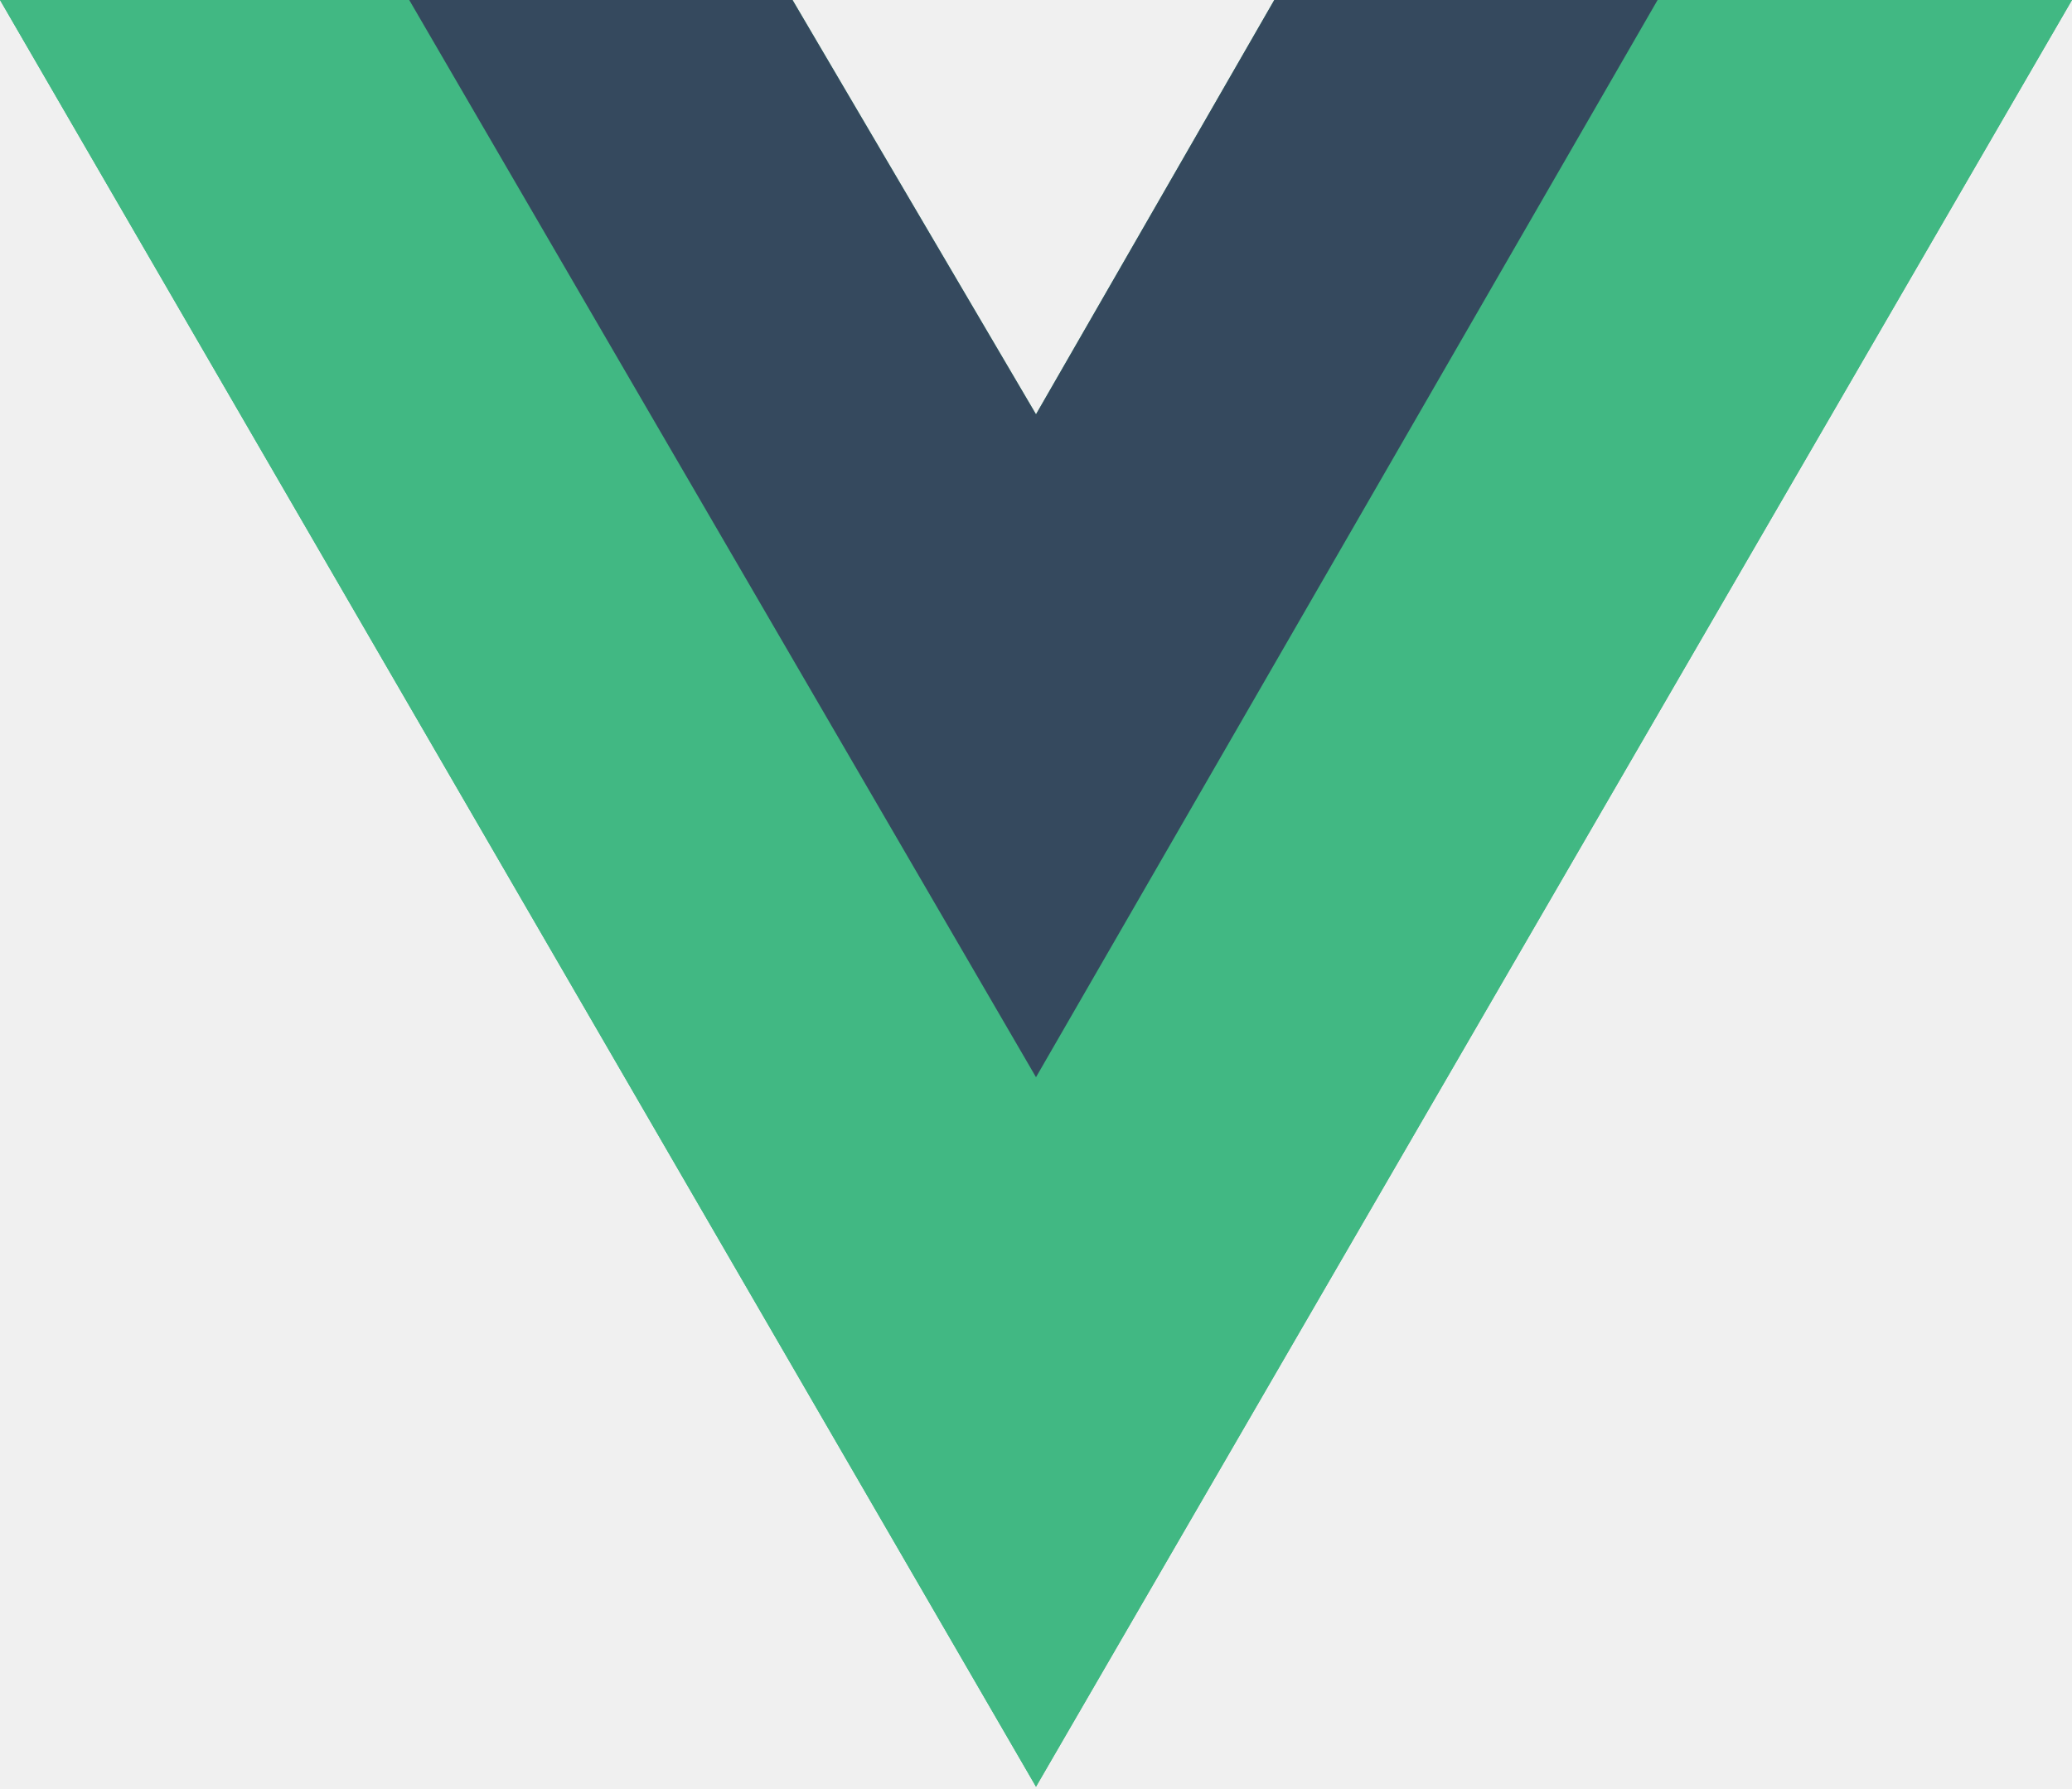
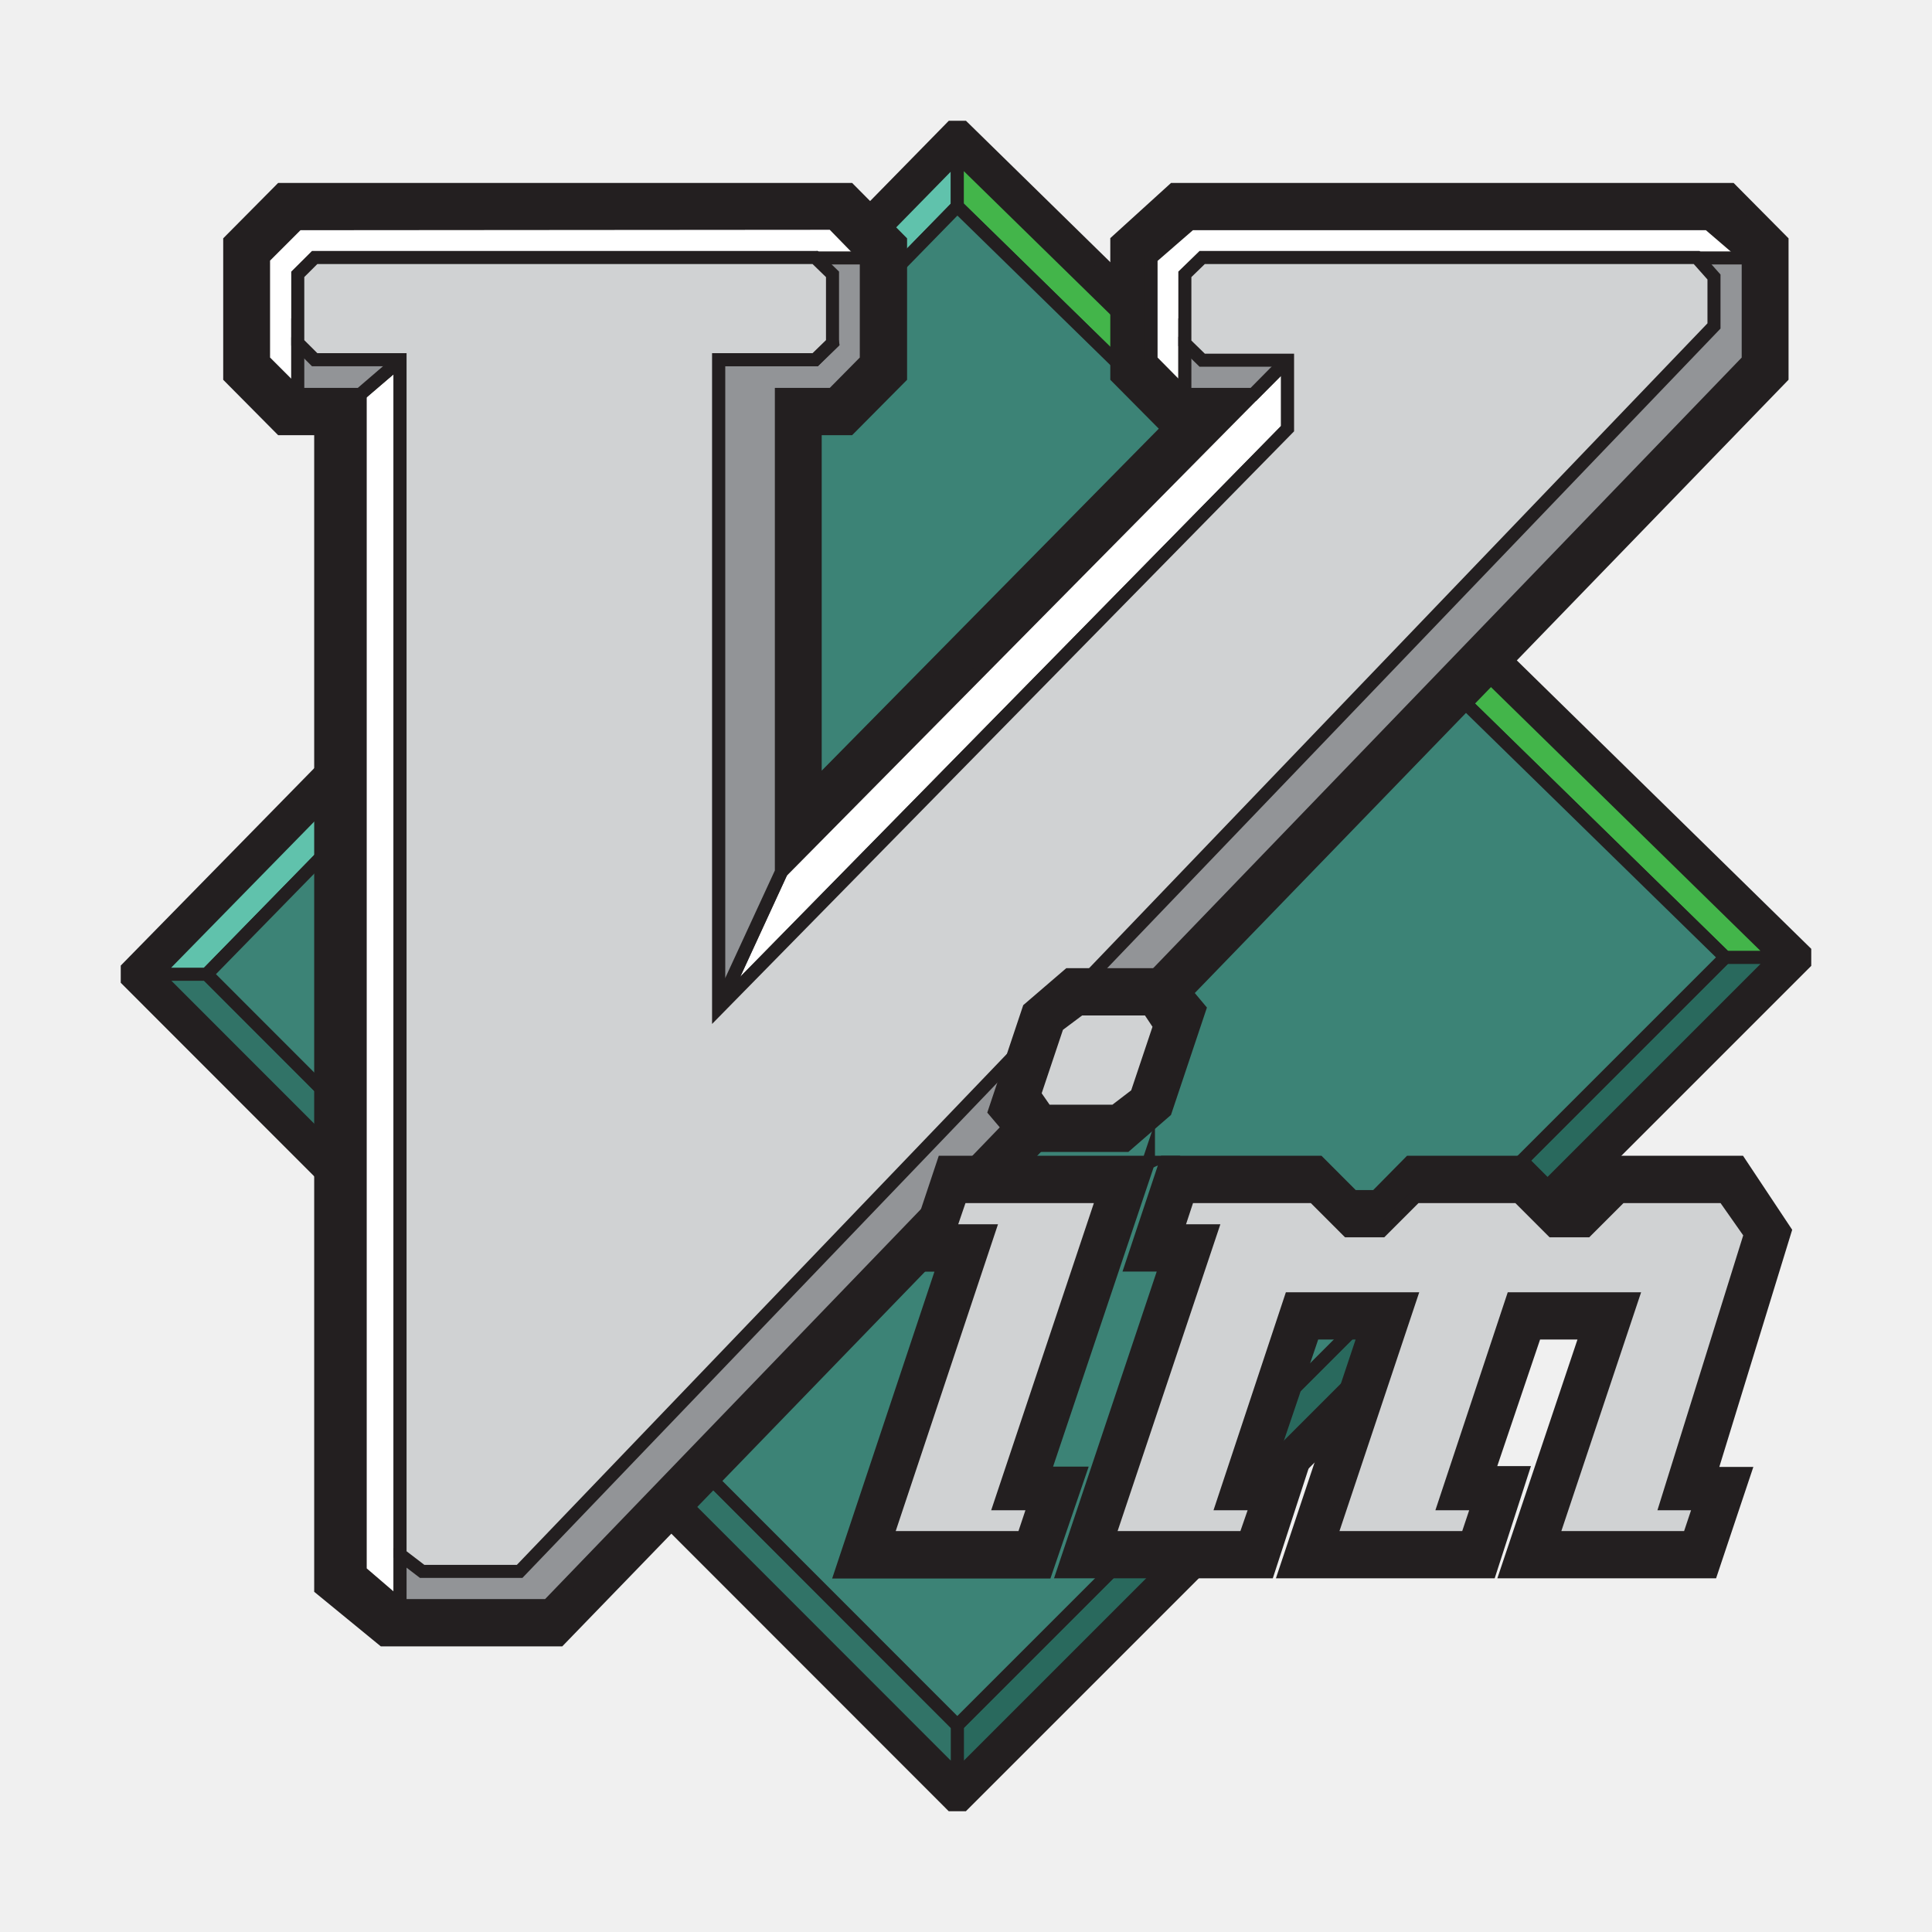
- <svg xmlns="http://www.w3.org/2000/svg" width="256px" height="221px" viewBox="0 0 256 221" version="1.1" preserveAspectRatio="xMidYMid">
-   <g>
-     <path d="M204.8,0 L256,0 L128,220.8 L0,0 L50.56,0 L97.92,0 L128,51.2 L157.44,0 L204.8,0 Z" fill="#41B883" />
-     <path d="M0,0 L128,220.8 L256,0 L204.8,0 L128,132.48 L50.56,0 L0,0 Z" fill="#41B883" />
-     <path d="M50.56,0 L128,133.12 L204.8,0 L157.44,0 L128,51.2 L97.92,0 L50.56,0 Z" fill="#35495E" />
+ <svg xmlns="http://www.w3.org/2000/svg" viewBox="0 0 32 32">
+   <defs>
+     <clipPath id="a">
+       <polygon points="2 2 30 2 30 30 2 30 2 2 2 2" style="fill:none;clip-rule:evenodd" />
+     </clipPath>
+   </defs>
+   <polygon points="29.989 15.856 15.856 2.011 2.011 16.136 15.856 29.989 29.989 15.856 29.989 15.856" style="fill:#231f20;fill-rule:evenodd" />
+   <g style="clip-path:url(#a)">
+     <polygon points="29.989 15.856 15.856 2.011 2.011 16.136 15.856 29.989 29.989 15.856 29.989 15.856" style="fill:none;stroke:#231f20;stroke-miterlimit:10;stroke-width:0.216px" />
  </g>
+   <polygon points="28.575 15.856 29.422 15.856 15.856 29.422 15.856 28.575 28.575 15.856 28.575 15.856" style="fill:#29695d;fill-rule:evenodd" />
+   <polygon points="28.575 15.856 29.422 15.856 15.856 29.422 15.856 28.575 28.575 15.856 28.575 15.856" style="fill:none;stroke:#231f20;stroke-miterlimit:10;stroke-width:0.216px" />
+   <polygon points="2.578 16.136 3.425 16.136 15.856 28.575 15.856 29.422 2.578 16.136 2.578 16.136" style="fill:#317367;fill-rule:evenodd" />
+   <polygon points="2.578 16.136 3.425 16.136 15.856 28.575 15.856 29.422 2.578 16.136 2.578 16.136" style="fill:none;stroke:#231f20;stroke-miterlimit:10;stroke-width:0.216px" />
+   <polygon points="15.856 3.418 15.856 2.578 2.578 16.136 3.425 16.136 15.856 3.418 15.856 3.418" style="fill:#60c2ac;fill-rule:evenodd" />
+   <polygon points="15.856 3.418 15.856 2.578 2.578 16.136 3.425 16.136 15.856 3.418 15.856 3.418" style="fill:none;stroke:#231f20;stroke-miterlimit:10;stroke-width:0.216px" />
+   <polygon points="15.856 2.578 15.856 3.418 28.575 15.856 29.422 15.856 15.856 2.578 15.856 2.578" style="fill:#43b54a;fill-rule:evenodd" />
+   <polygon points="15.856 2.578 15.856 3.418 28.575 15.856 29.422 15.856 15.856 2.578 15.856 2.578" style="fill:none;stroke:#231f20;stroke-miterlimit:10;stroke-width:0.216px" />
+   <polygon points="15.856 28.575 28.575 15.856 15.856 3.418 3.425 16.136 15.856 28.575 15.856 28.575" style="fill:#3c8376;fill-rule:evenodd" />
+   <polygon points="15.856 28.575 28.575 15.856 15.856 3.418 3.425 16.136 15.856 28.575 15.856 28.575" style="fill:none;stroke:#231f20;stroke-miterlimit:10;stroke-width:0.216px" />
+   <polygon points="18.498 6.246 19.345 7.1 13.502 13.028 13.502 7.1 14.069 7.1 14.916 6.246 14.916 3.992 14.069 3.138 4.652 3.138 3.805 3.992 3.805 6.246 4.652 7.1 5.312 7.1 5.312 26.314 6.346 27.161 9.267 27.161 29.516 6.246 29.516 3.992 28.669 3.138 19.438 3.138 18.498 3.992 18.498 6.246 18.498 6.246" style="fill:#231f20;fill-rule:evenodd" />
+   <polygon points="18.498 6.246 19.345 7.1 13.502 13.028 13.502 7.1 14.069 7.1 14.916 6.246 14.916 3.992 14.069 3.138 4.652 3.138 3.805 3.992 3.805 6.246 4.652 7.1 5.312 7.1 5.312 26.314 6.346 27.161 9.267 27.161 29.516 6.246 29.516 3.992 28.669 3.138 19.438 3.138 18.498 3.992 18.498 6.246 18.498 6.246" style="fill:none;stroke:#231f20;stroke-miterlimit:10;stroke-width:0.216px" />
+   <polygon points="4.932 6.533 4.365 5.966 4.365 4.272 4.932 3.705 13.789 3.698 14.349 4.272 13.789 4.544 13.502 4.272 4.932 5.679 4.932 6.533 4.932 6.533" style="fill:#fff;fill-rule:evenodd" />
+   <polygon points="4.932 6.533 4.365 5.966 4.365 4.272 4.932 3.705 13.789 3.698 14.349 4.272 13.789 4.544 13.502 4.272 4.932 5.679 4.932 6.533 4.932 6.533" style="fill:none;stroke:#231f20;stroke-miterlimit:10;stroke-width:0.216px" />
+   <polygon points="6.626 26.594 5.966 26.027 5.966 6.526 6.626 5.966 6.626 26.594 6.626 26.594" style="fill:#fff;fill-rule:evenodd" />
+   <polygon points="6.626 26.594 5.966 26.027 5.966 6.526 6.626 5.966 6.626 26.594 6.626 26.594" style="fill:none;stroke:#231f20;stroke-miterlimit:10;stroke-width:0.216px" />
+   <polygon points="20.759 6.533 21.326 5.966 21.326 7.1 11.902 16.703 12.942 14.442 20.759 6.533 20.759 6.533" style="fill:#fff;fill-rule:evenodd" />
+   <polygon points="20.759 6.533 21.326 5.966 21.326 7.1 11.902 16.703 12.942 14.442 20.759 6.533 20.759 6.533" style="fill:none;stroke:#231f20;stroke-miterlimit:10;stroke-width:0.216px" />
+   <polygon points="6.82 5.686 6.626 5.966 5.966 6.533 4.932 6.533 4.932 5.399 6.82 5.686 6.82 5.686" style="fill:#929497;fill-rule:evenodd" />
+   <polygon points="6.82 5.686 6.626 5.966 5.966 6.533 4.932 6.533 4.932 5.399 6.82 5.686 6.82 5.686" style="fill:none;stroke:#231f20;stroke-miterlimit:10;stroke-width:0.216px" />
+   <polygon points="12.942 6.533 12.942 14.442 11.902 16.696 11.902 5.958 13.502 5.958 13.789 5.678 13.502 4.272 14.349 4.272 14.349 5.966 13.789 6.533 12.942 6.533 12.942 6.533" style="fill:#929497;fill-rule:evenodd" />
+   <polygon points="12.942 6.533 12.942 14.442 11.902 16.696 11.902 5.958 13.502 5.958 13.789 5.678 13.502 4.272 14.349 4.272 14.349 5.966 13.789 6.533 12.942 6.533 12.942 6.533" style="fill:none;stroke:#231f20;stroke-miterlimit:10;stroke-width:0.216px" />
+   <polygon points="19.625 6.533 19.065 5.966 19.065 4.272 19.718 3.705 28.295 3.705 28.956 4.272 28.008 5.119 19.625 5.679 19.625 6.533 19.625 6.533" style="fill:#fff;fill-rule:evenodd" />
+   <polygon points="19.625 6.533 19.065 5.966 19.065 4.272 19.718 3.705 28.295 3.705 28.956 4.272 28.008 5.119 19.625 5.679 19.625 6.533 19.625 6.533" style="fill:none;stroke:#231f20;stroke-miterlimit:10;stroke-width:0.216px" />
+   <polygon points="28.956 5.966 9.074 26.594 6.626 26.594 6.626 25.747 8.42 25.747 28.295 5.399 28.008 4.272 28.956 4.272 28.956 5.966 28.956 5.966" style="fill:#929497;fill-rule:evenodd" />
+   <polygon points="28.956 5.966 9.074 26.594 6.626 26.594 6.626 25.747 8.42 25.747 28.295 5.399 28.008 4.272 28.956 4.272 28.956 5.966 28.956 5.966" style="fill:none;stroke:#231f20;stroke-miterlimit:10;stroke-width:0.216px" />
+   <polygon points="21.512 5.686 21.319 5.966 20.759 6.533 19.625 6.533 19.625 5.399 21.512 5.686 21.512 5.686" style="fill:#929497;fill-rule:evenodd" />
+   <polygon points="21.512 5.686 21.319 5.966 20.759 6.533 19.625 6.533 19.625 5.399 21.512 5.686 21.512 5.686" style="fill:none;stroke:#231f20;stroke-miterlimit:10;stroke-width:0.216px" />
+   <polygon points="11.902 16.696 11.902 5.958 13.502 5.958 13.789 5.679 13.789 4.544 13.502 4.265 5.212 4.265 4.932 4.544 4.932 5.679 5.212 5.958 6.626 5.958 6.626 25.747 6.992 26.027 8.607 26.027 28.389 5.399 28.389 4.588 28.102 4.265 19.912 4.265 19.625 4.544 19.625 5.686 19.912 5.966 21.326 5.966 21.326 7.1 11.902 16.696 11.902 16.696" style="fill:#d0d2d3;fill-rule:evenodd" />
+   <polygon points="11.902 16.696 11.902 5.958 13.502 5.958 13.789 5.679 13.789 4.544 13.502 4.265 5.212 4.265 4.932 4.544 4.932 5.679 5.212 5.958 6.626 5.958 6.626 25.747 6.992 26.027 8.607 26.027 28.389 5.399 28.389 4.588 28.102 4.265 19.912 4.265 19.625 4.544 19.625 5.686 19.912 5.966 21.326 5.966 21.326 7.1 11.902 16.696 11.902 16.696" style="fill:none;stroke:#231f20;stroke-miterlimit:10;stroke-width:0.216px" />
+   <polygon points="17.041 16.711 17.701 16.144 19.395 16.144 19.869 16.711 19.302 18.405 18.649 18.972 16.955 18.972 16.474 18.405 17.041 16.711 17.041 16.711" style="fill:#231f20;fill-rule:evenodd" />
+   <polygon points="17.041 16.711 17.701 16.144 19.395 16.144 19.869 16.711 19.302 18.405 18.649 18.972 16.955 18.972 16.474 18.405 17.041 16.711 17.041 16.711" style="fill:none;stroke:#231f20;stroke-miterlimit:10;stroke-width:0.216px" />
+   <polygon points="17.608 26.034 19.309 20.953 18.742 20.953 19.309 19.251 21.843 19.251 22.41 19.819 22.79 19.819 23.35 19.251 25.238 19.251 25.805 19.819 26.178 19.819 26.745 19.251 28.812 19.251 29.566 20.386 28.331 24.405 28.891 24.405 28.346 26.034 24.951 26.034 26.278 22.079 25.431 22.079 24.649 24.391 25.209 24.391 24.678 26.034 21.283 26.034 22.603 22.079 21.756 22.079 20.967 24.405 21.534 24.405 21.003 26.034 17.608 26.034 17.608 26.034" style="fill:#231f20;fill-rule:evenodd" />
+   <polygon points="17.608 26.034 19.309 20.953 18.742 20.953 19.309 19.251 21.843 19.251 22.41 19.819 22.79 19.819 23.35 19.251 25.238 19.251 25.805 19.819 26.178 19.819 26.745 19.251 28.812 19.251 29.566 20.386 28.331 24.405 28.891 24.405 28.346 26.034 24.951 26.034 26.278 22.079 25.431 22.079 24.649 24.391 25.209 24.391 24.678 26.034 21.283 26.034 22.603 22.079 21.756 22.079 20.967 24.405 21.534 24.405 21.003 26.034 17.608 26.034 17.608 26.034" style="fill:none;stroke:#231f20;stroke-miterlimit:10;stroke-width:0.216px" />
+   <polygon points="28.554 19.819 28.992 20.443 27.599 24.907 28.159 24.907 27.972 25.467 25.711 25.467 27.032 21.512 25.051 21.512 23.924 24.907 24.484 24.907 24.297 25.467 22.036 25.467 23.357 21.512 21.376 21.512 20.249 24.907 20.816 24.907 20.622 25.467 18.361 25.467 20.063 20.386 19.495 20.386 19.682 19.819 21.756 19.819 22.323 20.386 22.883 20.386 23.45 19.819 25.144 19.819 25.711 20.386 26.278 20.386 26.845 19.819 28.554 19.819 28.554 19.819" style="fill:#d0d2d3;fill-rule:evenodd" />
+   <polygon points="28.554 19.819 28.992 20.443 27.599 24.907 28.159 24.907 27.972 25.467 25.711 25.467 27.032 21.512 25.051 21.512 23.924 24.907 24.484 24.907 24.297 25.467 22.036 25.467 23.357 21.512 21.376 21.512 20.249 24.907 20.816 24.907 20.622 25.467 18.361 25.467 20.063 20.386 19.495 20.386 19.682 19.819 21.756 19.819 22.323 20.386 22.883 20.386 23.45 19.819 25.144 19.819 25.711 20.386 26.278 20.386 26.845 19.819 28.554 19.819 28.554 19.819" style="fill:none;stroke:#231f20;stroke-miterlimit:10;stroke-width:0.216px" />
+   <path d="M19.022,19.251,17.292,24.4h.589l-.56,1.637H13.933l1.694-5.082H15.06l3.962-1.7Zm-3.962,1.7.567-1.7h3.4l-3.962,1.7Z" style="fill:#231f20;fill-rule:evenodd" />
+   <path d="M19.022,19.251,17.292,24.4h.589l-.56,1.637H13.933l1.694-5.082H15.06l3.962-1.7Zm-3.962,1.7.567-1.7h3.4l-3.962,1.7Z" style="fill:none;stroke:#231f20;stroke-miterlimit:10;stroke-width:0.216px" />
+   <polygon points="16.947 25.467 17.134 24.907 16.567 24.907 18.268 19.819 15.914 19.819 15.72 20.386 16.38 20.386 14.686 25.467 16.947 25.467 16.947 25.467" style="fill:#d0d2d3;fill-rule:evenodd" />
+   <polygon points="16.947 25.467 17.134 24.907 16.567 24.907 18.268 19.819 15.914 19.819 15.72 20.386 16.38 20.386 14.686 25.467 16.947 25.467 16.947 25.467" style="fill:none;stroke:#231f20;stroke-miterlimit:10;stroke-width:0.216px" />
+   <polygon points="18.828 18.125 19.208 16.991 19.022 16.711 17.888 16.711 17.514 16.991 17.134 18.125 17.328 18.405 18.462 18.405 18.828 18.125 18.828 18.125" style="fill:#d0d2d3;fill-rule:evenodd" />
+   <polygon points="18.828 18.125 19.208 16.991 19.022 16.711 17.888 16.711 17.514 16.991 17.134 18.125 17.328 18.405 18.462 18.405 18.828 18.125 18.828 18.125" style="fill:none;stroke:#231f20;stroke-miterlimit:10;stroke-width:0.216px" />
</svg>
